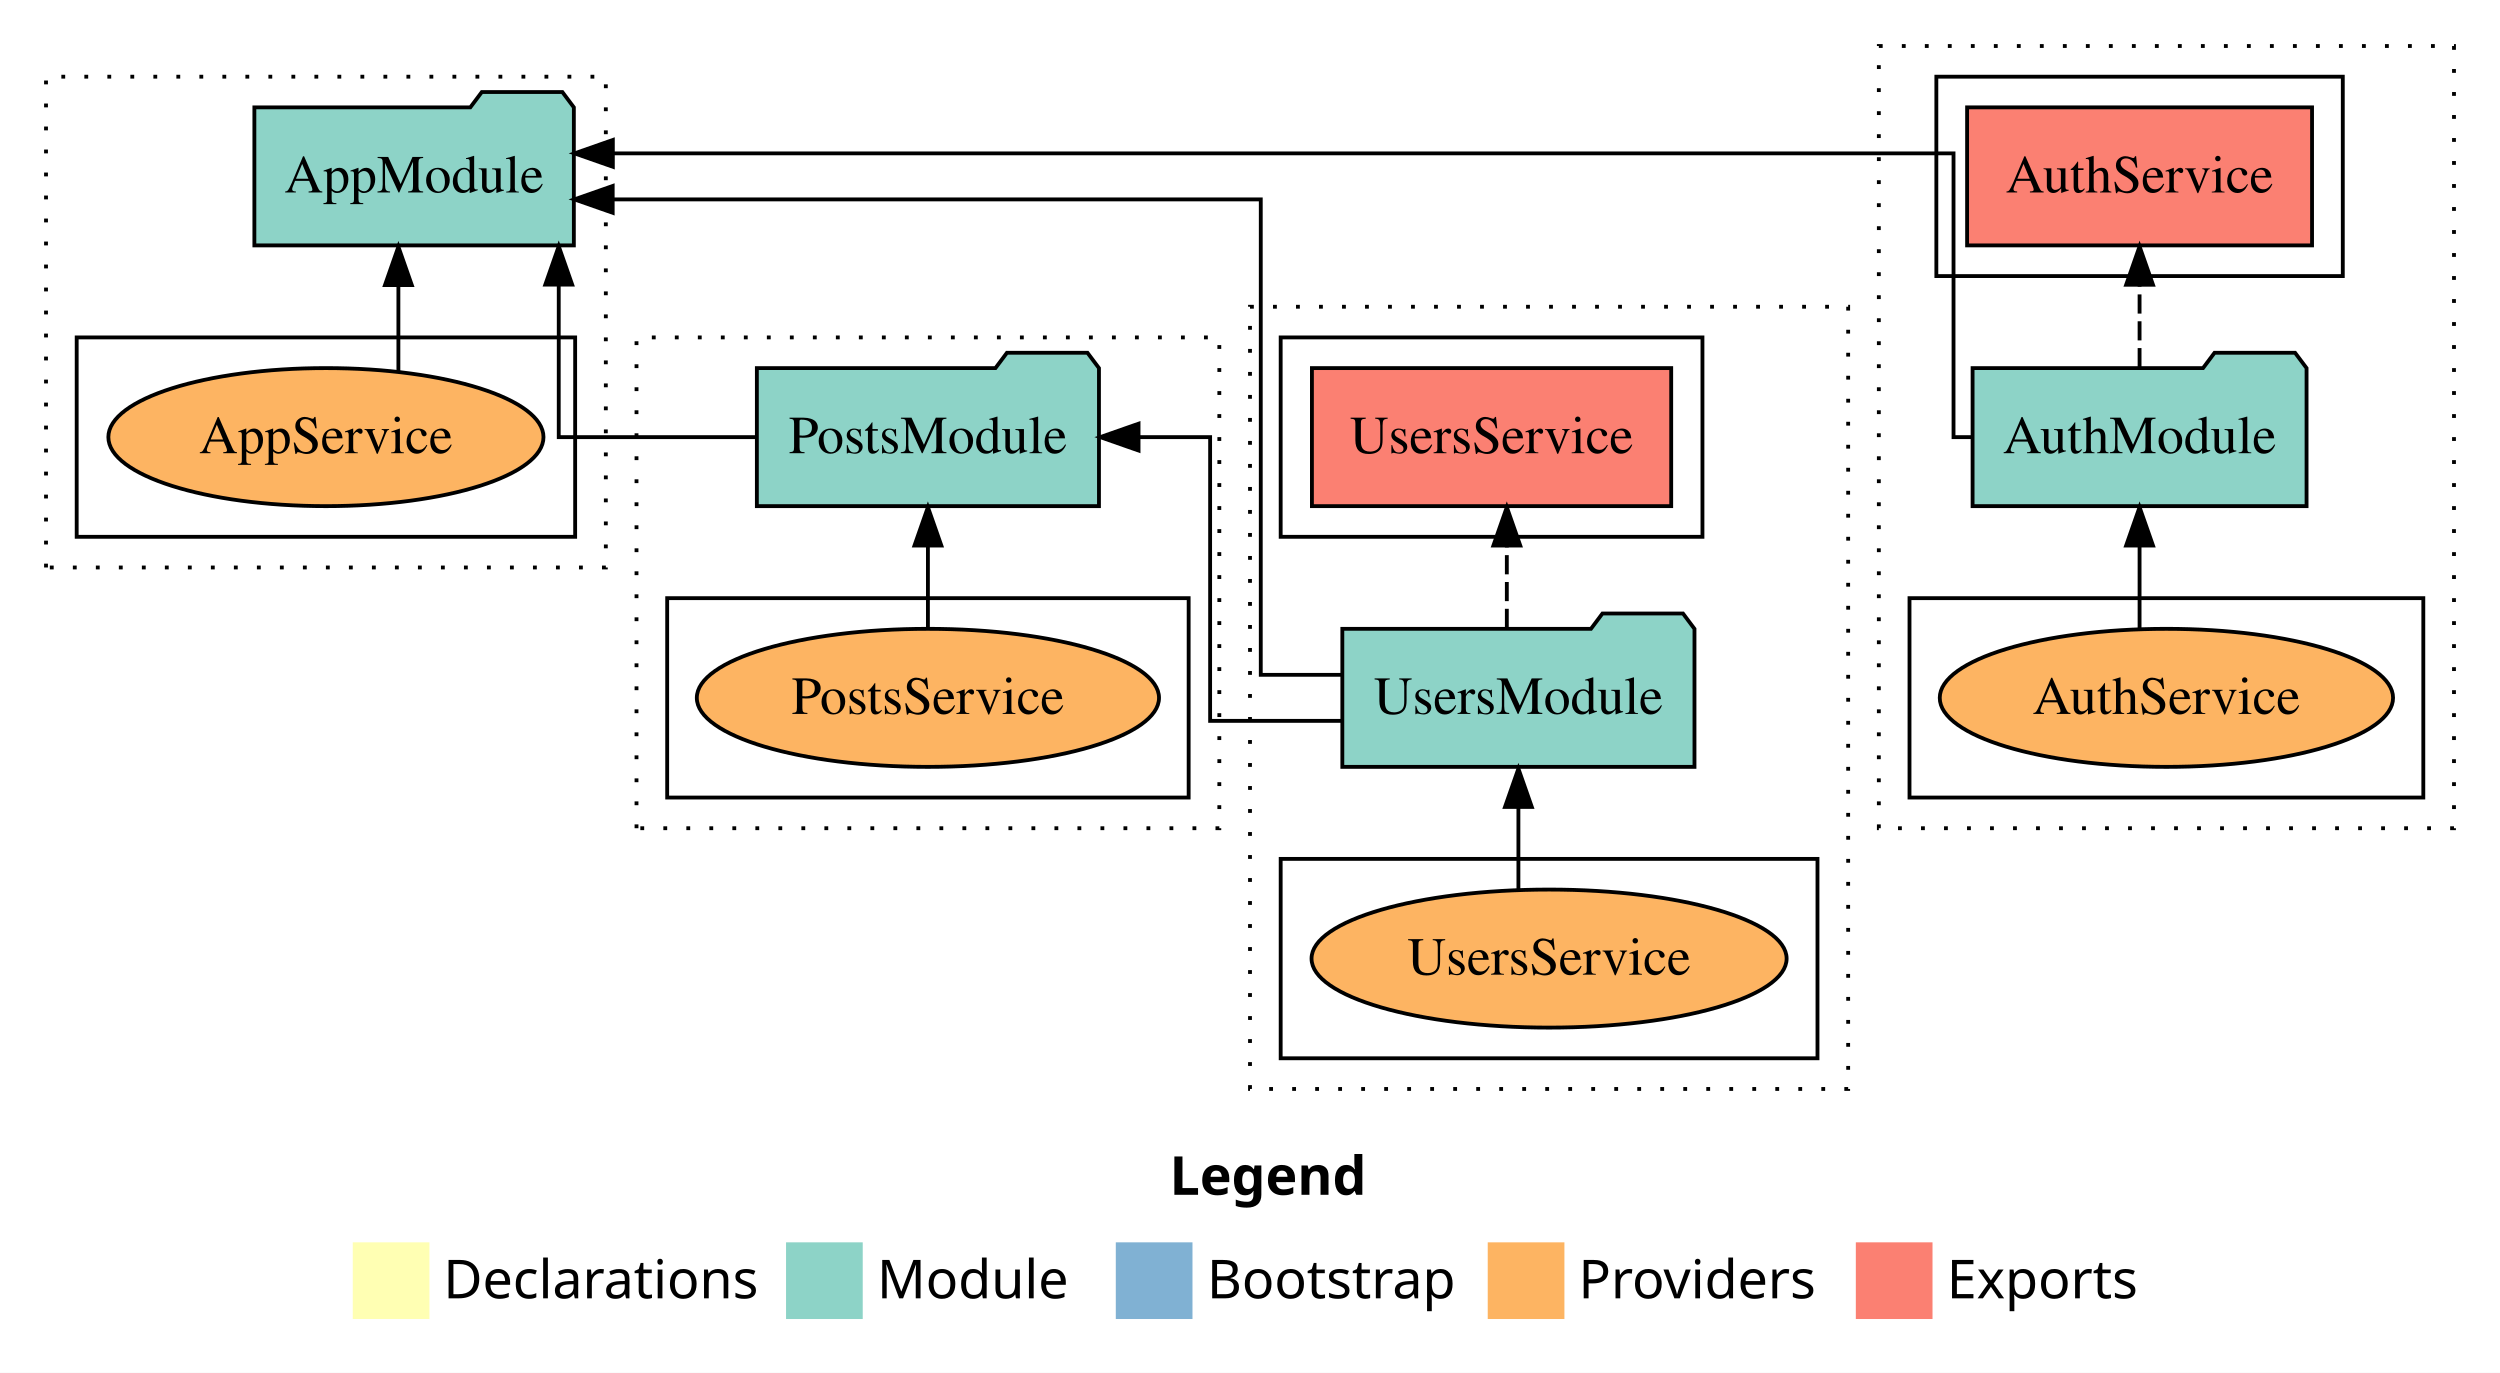
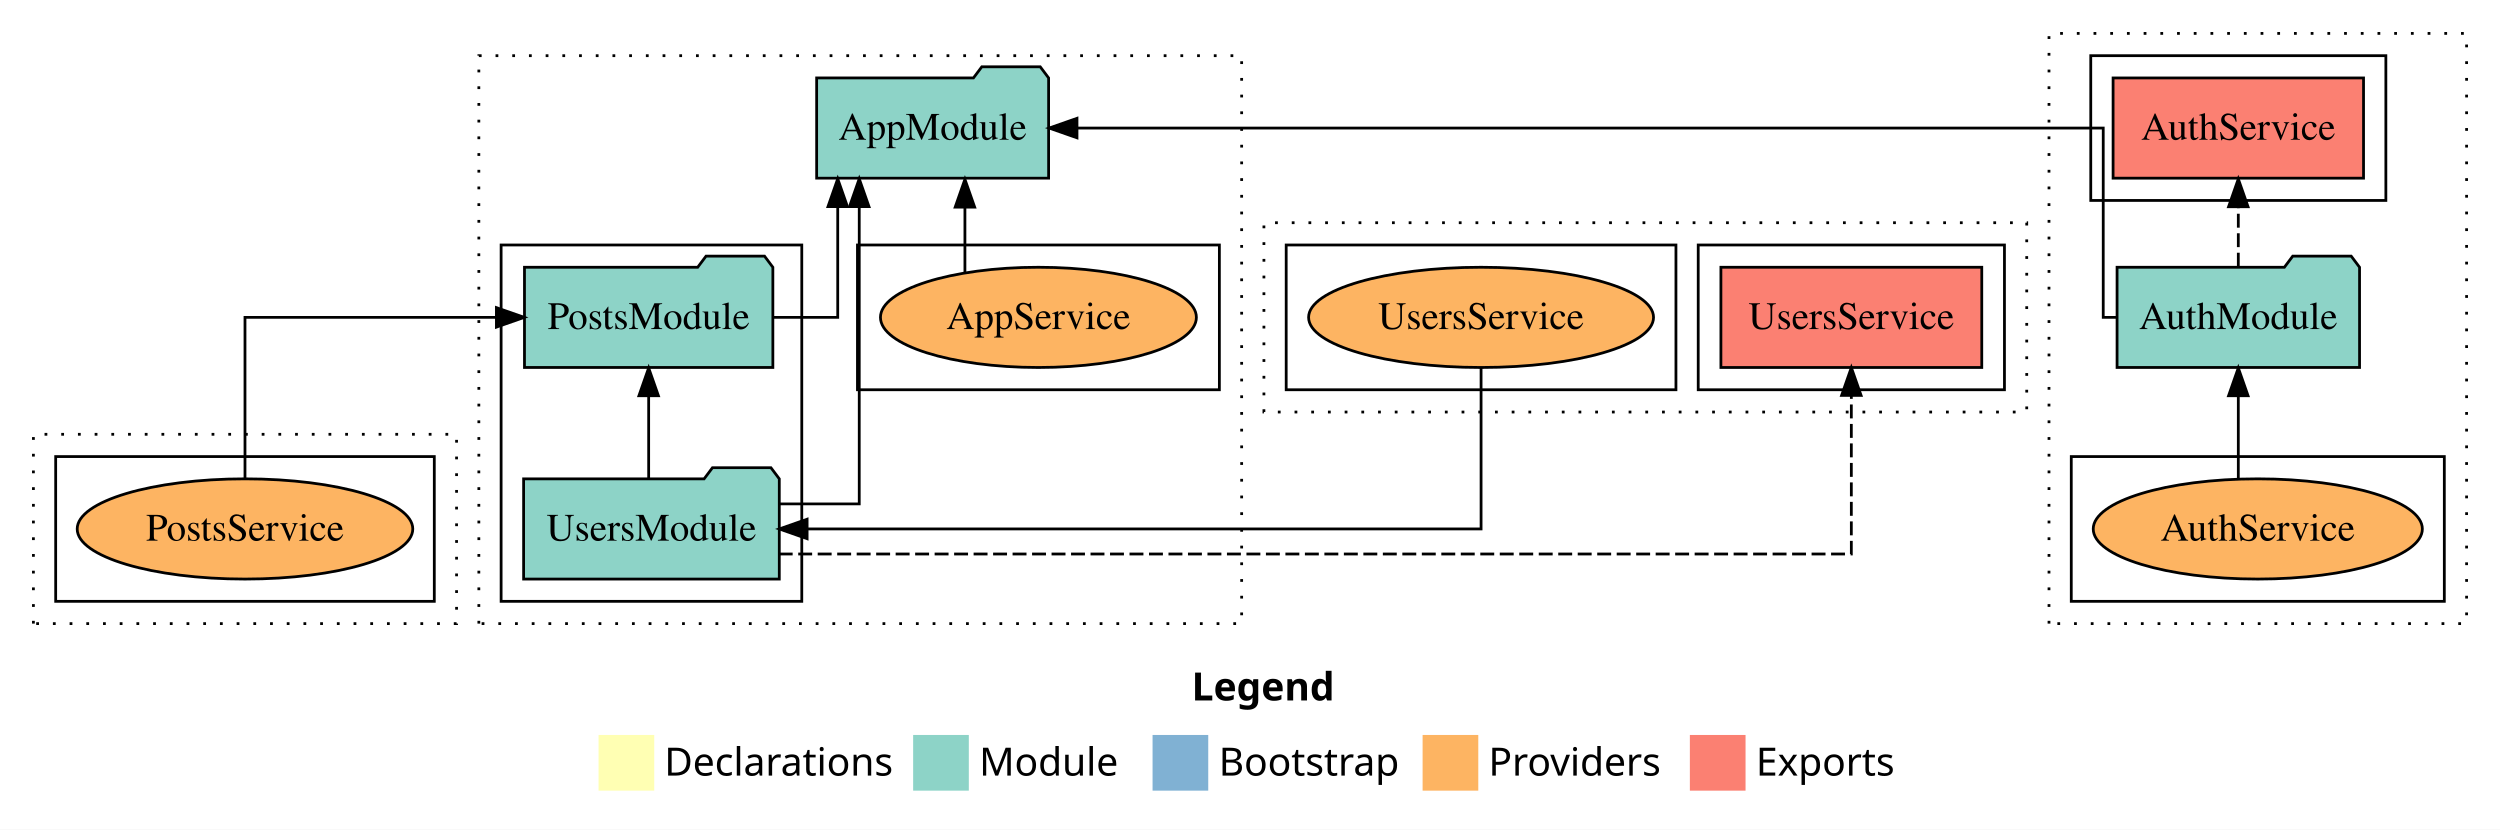
- <svg xmlns="http://www.w3.org/2000/svg" width="652pt" height="358pt" viewBox="0.00 0.00 652.00 358.00">
-   <g id="graph0" class="graph" transform="scale(1 1) rotate(0) translate(4 354)">
-     <polygon fill="white" stroke="transparent" points="-4,4 -4,-354 648,-354 648,4 -4,4" />
-     <text text-anchor="start" x="301.01" y="-42.4" font-family="Times-12" font-weight="bold" font-size="14.00">Legend</text>
-     <polygon fill="#ffffb3" stroke="transparent" points="88,-10 88,-30 108,-30 108,-10 88,-10" />
-     <text text-anchor="start" x="111.63" y="-15.4" font-family="Times-12" font-size="14.00">  Declarations</text>
-     <polygon fill="#8dd3c7" stroke="transparent" points="201,-10 201,-30 221,-30 221,-10 201,-10" />
-     <text text-anchor="start" x="224.73" y="-15.4" font-family="Times-12" font-size="14.00">  Module</text>
-     <polygon fill="#80b1d3" stroke="transparent" points="287,-10 287,-30 307,-30 307,-10 287,-10" />
-     <text text-anchor="start" x="310.78" y="-15.4" font-family="Times-12" font-size="14.00">  Bootstrap</text>
-     <polygon fill="#fdb462" stroke="transparent" points="384,-10 384,-30 404,-30 404,-10 384,-10" />
-     <text text-anchor="start" x="407.67" y="-15.4" font-family="Times-12" font-size="14.00">  Providers</text>
-     <polygon fill="#fb8072" stroke="transparent" points="480,-10 480,-30 500,-30 500,-10 480,-10" />
-     <text text-anchor="start" x="503.73" y="-15.4" font-family="Times-12" font-size="14.00">  Exports</text>
+ <svg xmlns="http://www.w3.org/2000/svg" width="898pt" height="298pt" viewBox="0.00 0.00 898.00 298.00">
+   <g id="graph0" class="graph" transform="scale(1 1) rotate(0) translate(4 294)">
+     <polygon fill="white" stroke="transparent" points="-4,4 -4,-294 894,-294 894,4 -4,4" />
+     <text text-anchor="start" x="424.01" y="-42.4" font-family="Times-12" font-weight="bold" font-size="14.00">Legend</text>
+     <polygon fill="#ffffb3" stroke="transparent" points="211,-10 211,-30 231,-30 231,-10 211,-10" />
+     <text text-anchor="start" x="234.63" y="-15.4" font-family="Times-12" font-size="14.00">  Declarations</text>
+     <polygon fill="#8dd3c7" stroke="transparent" points="324,-10 324,-30 344,-30 344,-10 324,-10" />
+     <text text-anchor="start" x="347.73" y="-15.4" font-family="Times-12" font-size="14.00">  Module</text>
+     <polygon fill="#80b1d3" stroke="transparent" points="410,-10 410,-30 430,-30 430,-10 410,-10" />
+     <text text-anchor="start" x="433.78" y="-15.4" font-family="Times-12" font-size="14.00">  Bootstrap</text>
+     <polygon fill="#fdb462" stroke="transparent" points="507,-10 507,-30 527,-30 527,-10 507,-10" />
+     <text text-anchor="start" x="530.67" y="-15.4" font-family="Times-12" font-size="14.00">  Providers</text>
+     <polygon fill="#fb8072" stroke="transparent" points="603,-10 603,-30 623,-30 623,-10 603,-10" />
+     <text text-anchor="start" x="626.73" y="-15.4" font-family="Times-12" font-size="14.00">  Exports</text>
+     <g id="clust7" class="cluster">
+       <polygon fill="none" stroke="black" stroke-dasharray="1,5" points="732,-70 732,-282 882,-282 882,-70 732,-70" />
+     </g>
+     <g id="clust12" class="cluster">
+       <polygon fill="none" stroke="black" points="740,-78 740,-130 874,-130 874,-78 740,-78" />
+     </g>
+     <g id="clust10" class="cluster">
+       <polygon fill="none" stroke="black" points="747,-222 747,-274 853,-274 853,-222 747,-222" />
+     </g>
+     <g id="clust1" class="cluster">
+       <polygon fill="none" stroke="black" stroke-dasharray="1,5" points="168,-70 168,-274 442,-274 442,-70 168,-70" />
+     </g>
+     <g id="clust6" class="cluster">
+       <polygon fill="none" stroke="black" points="304,-154 304,-206 434,-206 434,-154 304,-154" />
+     </g>
+     <g id="clust3" class="cluster">
+       <polygon fill="none" stroke="black" points="176,-78 176,-206 284,-206 284,-78 176,-78" />
+     </g>
    <g id="clust19" class="cluster">
-       <polygon fill="none" stroke="black" stroke-dasharray="1,5" points="322,-70 322,-274 478,-274 478,-70 322,-70" />
+       <polygon fill="none" stroke="black" stroke-dasharray="1,5" points="450,-146 450,-214 724,-214 724,-146 450,-146" />
    </g>
    <g id="clust22" class="cluster">
-       <polygon fill="none" stroke="black" points="330,-214 330,-266 440,-266 440,-214 330,-214" />
+       <polygon fill="none" stroke="black" points="606,-154 606,-206 716,-206 716,-154 606,-154" />
    </g>
    <g id="clust24" class="cluster">
-       <polygon fill="none" stroke="black" points="330,-78 330,-130 470,-130 470,-78 330,-78" />
-     </g>
-     <g id="clust7" class="cluster">
-       <polygon fill="none" stroke="black" stroke-dasharray="1,5" points="486,-138 486,-342 636,-342 636,-138 486,-138" />
-     </g>
-     <g id="clust10" class="cluster">
-       <polygon fill="none" stroke="black" points="501,-282 501,-334 607,-334 607,-282 501,-282" />
-     </g>
-     <g id="clust12" class="cluster">
-       <polygon fill="none" stroke="black" points="494,-146 494,-198 628,-198 628,-146 494,-146" />
+       <polygon fill="none" stroke="black" points="458,-154 458,-206 598,-206 598,-154 458,-154" />
    </g>
    <g id="clust13" class="cluster">
-       <polygon fill="none" stroke="black" stroke-dasharray="1,5" points="162,-138 162,-266 314,-266 314,-138 162,-138" />
+       <polygon fill="none" stroke="black" stroke-dasharray="1,5" points="8,-70 8,-138 160,-138 160,-70 8,-70" />
    </g>
    <g id="clust18" class="cluster">
-       <polygon fill="none" stroke="black" points="170,-146 170,-198 306,-198 306,-146 170,-146" />
-     </g>
-     <g id="clust1" class="cluster">
-       <polygon fill="none" stroke="black" stroke-dasharray="1,5" points="8,-206 8,-334 154,-334 154,-206 8,-206" />
-     </g>
-     <g id="clust6" class="cluster">
-       <polygon fill="none" stroke="black" points="16,-214 16,-266 146,-266 146,-214 16,-214" />
+       <polygon fill="none" stroke="black" points="16,-78 16,-130 152,-130 152,-78 16,-78" />
    </g>
    <g id="node1" class="node">
-       <polygon fill="#8dd3c7" stroke="black" points="597.55,-258 594.55,-262 573.55,-262 570.55,-258 510.45,-258 510.45,-222 597.55,-222 597.55,-258" />
-       <text text-anchor="middle" x="554" y="-235.8" font-family="Times,serif" font-size="14.00">AuthModule</text>
+       <polygon fill="#8dd3c7" stroke="black" points="843.55,-198 840.55,-202 819.55,-202 816.55,-198 756.45,-198 756.45,-162 843.55,-162 843.55,-198" />
+       <text text-anchor="middle" x="800" y="-175.8" font-family="Times,serif" font-size="14.00">AuthModule</text>
    </g>
    <g id="node4" class="node">
-       <polygon fill="#8dd3c7" stroke="black" points="145.66,-326 142.66,-330 121.66,-330 118.66,-326 62.34,-326 62.34,-290 145.66,-290 145.66,-326" />
-       <text text-anchor="middle" x="104" y="-303.8" font-family="Times,serif" font-size="14.00">AppModule</text>
+       <polygon fill="#8dd3c7" stroke="black" points="372.66,-266 369.66,-270 348.66,-270 345.66,-266 289.34,-266 289.34,-230 372.66,-230 372.66,-266" />
+       <text text-anchor="middle" x="331" y="-243.8" font-family="Times,serif" font-size="14.00">AppModule</text>
    </g>
    <g id="edge1" class="edge">
-       <path fill="none" stroke="black" d="M510.31,-240C507.33,-240 505.48,-240 505.48,-240 505.48,-240 505.48,-314 505.48,-314 505.48,-314 155.83,-314 155.83,-314" />
-       <polygon fill="black" stroke="black" points="155.83,-310.5 145.83,-314 155.83,-317.5 155.83,-310.5" />
+       <path fill="none" stroke="black" d="M756.31,-180C753.33,-180 751.48,-180 751.48,-180 751.48,-180 751.48,-248 751.48,-248 751.48,-248 382.85,-248 382.85,-248" />
+       <polygon fill="black" stroke="black" points="382.85,-244.5 372.85,-248 382.85,-251.5 382.85,-244.5" />
    </g>
    <g id="node6" class="node">
-       <polygon fill="#fb8072" stroke="black" points="598.98,-326 509.02,-326 509.02,-290 598.98,-290 598.98,-326" />
-       <text text-anchor="middle" x="554" y="-303.8" font-family="Times,serif" font-size="14.00">AuthService </text>
+       <polygon fill="#fb8072" stroke="black" points="844.98,-266 755.02,-266 755.02,-230 844.98,-230 844.98,-266" />
+       <text text-anchor="middle" x="800" y="-243.8" font-family="Times,serif" font-size="14.00">AuthService </text>
    </g>
    <g id="edge5" class="edge">
-       <path fill="none" stroke="black" stroke-dasharray="5,2" d="M554,-258.22C554,-258.22 554,-279.73 554,-279.73" />
-       <polygon fill="black" stroke="black" points="550.5,-279.73 554,-289.73 557.5,-279.73 550.5,-279.73" />
+       <path fill="none" stroke="black" stroke-dasharray="5,2" d="M800,-198.22C800,-198.22 800,-219.73 800,-219.73" />
+       <polygon fill="black" stroke="black" points="796.5,-219.73 800,-229.73 803.5,-219.73 796.5,-219.73" />
    </g>
    <g id="node2" class="node">
-       <polygon fill="#8dd3c7" stroke="black" points="282.61,-258 279.61,-262 258.61,-262 255.61,-258 193.39,-258 193.39,-222 282.61,-222 282.61,-258" />
-       <text text-anchor="middle" x="238" y="-235.8" font-family="Times,serif" font-size="14.00">PostsModule</text>
+       <polygon fill="#8dd3c7" stroke="black" points="273.61,-198 270.61,-202 249.61,-202 246.61,-198 184.39,-198 184.39,-162 273.61,-162 273.61,-198" />
+       <text text-anchor="middle" x="229" y="-175.8" font-family="Times,serif" font-size="14.00">PostsModule</text>
    </g>
    <g id="edge2" class="edge">
-       <path fill="none" stroke="black" d="M193.24,-240C168.1,-240 141.72,-240 141.72,-240 141.72,-240 141.72,-279.78 141.72,-279.78" />
-       <polygon fill="black" stroke="black" points="138.22,-279.78 141.72,-289.78 145.22,-279.78 138.22,-279.78" />
+       <path fill="none" stroke="black" d="M273.92,-180C286.55,-180 296.91,-180 296.91,-180 296.91,-180 296.91,-219.78 296.91,-219.78" />
+       <polygon fill="black" stroke="black" points="293.41,-219.78 296.91,-229.78 300.41,-219.78 293.41,-219.78" />
    </g>
    <g id="node3" class="node">
-       <polygon fill="#8dd3c7" stroke="black" points="437.92,-190 434.92,-194 413.92,-194 410.92,-190 346.08,-190 346.08,-154 437.92,-154 437.92,-190" />
-       <text text-anchor="middle" x="392" y="-167.8" font-family="Times,serif" font-size="14.00">UsersModule</text>
+       <polygon fill="#8dd3c7" stroke="black" points="275.92,-122 272.92,-126 251.92,-126 248.92,-122 184.08,-122 184.08,-86 275.92,-86 275.92,-122" />
+       <text text-anchor="middle" x="230" y="-99.8" font-family="Times,serif" font-size="14.00">UsersModule</text>
    </g>
    <g id="edge7" class="edge">
-       <path fill="none" stroke="black" d="M346.16,-166C328.11,-166 311.6,-166 311.6,-166 311.6,-166 311.6,-240 311.6,-240 311.6,-240 292.93,-240 292.93,-240" />
-       <polygon fill="black" stroke="black" points="292.93,-236.5 282.93,-240 292.93,-243.5 292.93,-236.5" />
+       <path fill="none" stroke="black" d="M229,-122.01C229,-122.01 229,-151.85 229,-151.85" />
+       <polygon fill="black" stroke="black" points="225.5,-151.85 229,-161.85 232.5,-151.85 225.5,-151.85" />
    </g>
    <g id="edge3" class="edge">
-       <path fill="none" stroke="black" d="M346.07,-178C334.26,-178 324.81,-178 324.81,-178 324.81,-178 324.81,-302 324.81,-302 324.81,-302 155.79,-302 155.79,-302" />
-       <polygon fill="black" stroke="black" points="155.79,-298.5 145.79,-302 155.79,-305.5 155.79,-298.5" />
+       <path fill="none" stroke="black" d="M276,-113C291.36,-113 304.64,-113 304.64,-113 304.64,-113 304.64,-219.79 304.64,-219.79" />
+       <polygon fill="black" stroke="black" points="301.14,-219.79 304.64,-229.79 308.14,-219.79 301.14,-219.79" />
    </g>
    <g id="node9" class="node">
-       <polygon fill="#fb8072" stroke="black" points="431.85,-258 338.15,-258 338.15,-222 431.85,-222 431.85,-258" />
-       <text text-anchor="middle" x="385" y="-235.8" font-family="Times,serif" font-size="14.00">UsersService </text>
+       <polygon fill="#fb8072" stroke="black" points="707.85,-198 614.15,-198 614.15,-162 707.85,-162 707.85,-198" />
+       <text text-anchor="middle" x="661" y="-175.8" font-family="Times,serif" font-size="14.00">UsersService </text>
    </g>
    <g id="edge9" class="edge">
-       <path fill="none" stroke="black" stroke-dasharray="5,2" d="M388.98,-190.22C388.98,-190.22 388.98,-211.73 388.98,-211.73" />
-       <polygon fill="black" stroke="black" points="385.48,-211.73 388.98,-221.73 392.48,-211.73 385.48,-211.73" />
+       <path fill="none" stroke="black" stroke-dasharray="5,2" d="M275.72,-95C386.64,-95 661,-95 661,-95 661,-95 661,-151.97 661,-151.97" />
+       <polygon fill="black" stroke="black" points="657.5,-151.97 661,-161.97 664.5,-151.97 657.5,-151.97" />
    </g>
    <g id="node5" class="node">
-       <ellipse fill="#fdb462" stroke="black" cx="81" cy="-240" rx="56.74" ry="18" />
-       <text text-anchor="middle" x="81" y="-235.8" font-family="Times,serif" font-size="14.00">AppService</text>
+       <ellipse fill="#fdb462" stroke="black" cx="369" cy="-180" rx="56.74" ry="18" />
+       <text text-anchor="middle" x="369" y="-175.8" font-family="Times,serif" font-size="14.00">AppService</text>
    </g>
    <g id="edge4" class="edge">
-       <path fill="none" stroke="black" d="M99.9,-257.16C99.9,-257.16 99.9,-279.65 99.9,-279.65" />
-       <polygon fill="black" stroke="black" points="96.4,-279.65 99.9,-289.65 103.4,-279.65 96.4,-279.65" />
+       <path fill="none" stroke="black" d="M342.6,-196.12C342.6,-196.12 342.6,-219.6 342.6,-219.6" />
+       <polygon fill="black" stroke="black" points="339.1,-219.6 342.6,-229.6 346.1,-219.6 339.1,-219.6" />
    </g>
    <g id="node7" class="node">
-       <ellipse fill="#fdb462" stroke="black" cx="561" cy="-172" rx="59.11" ry="18" />
-       <text text-anchor="middle" x="561" y="-167.8" font-family="Times,serif" font-size="14.00">AuthService</text>
+       <ellipse fill="#fdb462" stroke="black" cx="807" cy="-104" rx="59.11" ry="18" />
+       <text text-anchor="middle" x="807" y="-99.8" font-family="Times,serif" font-size="14.00">AuthService</text>
    </g>
    <g id="edge6" class="edge">
-       <path fill="none" stroke="black" d="M554,-190.22C554,-190.22 554,-211.73 554,-211.73" />
-       <polygon fill="black" stroke="black" points="550.5,-211.73 554,-221.73 557.5,-211.73 550.5,-211.73" />
+       <path fill="none" stroke="black" d="M800,-122.01C800,-122.01 800,-151.85 800,-151.85" />
+       <polygon fill="black" stroke="black" points="796.5,-151.85 800,-161.85 803.5,-151.85 796.5,-151.85" />
    </g>
    <g id="node8" class="node">
-       <ellipse fill="#fdb462" stroke="black" cx="238" cy="-172" rx="60.27" ry="18" />
-       <text text-anchor="middle" x="238" y="-167.8" font-family="Times,serif" font-size="14.00">PostsService</text>
+       <ellipse fill="#fdb462" stroke="black" cx="84" cy="-104" rx="60.27" ry="18" />
+       <text text-anchor="middle" x="84" y="-99.8" font-family="Times,serif" font-size="14.00">PostsService</text>
    </g>
    <g id="edge8" class="edge">
-       <path fill="none" stroke="black" d="M238,-190.22C238,-190.22 238,-211.73 238,-211.73" />
-       <polygon fill="black" stroke="black" points="234.5,-211.73 238,-221.73 241.5,-211.73 234.5,-211.73" />
+       <path fill="none" stroke="black" d="M84,-122.01C84,-144.49 84,-180 84,-180 84,-180 174.31,-180 174.31,-180" />
+       <polygon fill="black" stroke="black" points="174.31,-183.5 184.31,-180 174.31,-176.5 174.31,-183.5" />
    </g>
    <g id="node10" class="node">
-       <ellipse fill="#fdb462" stroke="black" cx="400" cy="-104" rx="61.95" ry="18" />
-       <text text-anchor="middle" x="400" y="-99.8" font-family="Times,serif" font-size="14.00">UsersService</text>
+       <ellipse fill="#fdb462" stroke="black" cx="528" cy="-180" rx="61.95" ry="18" />
+       <text text-anchor="middle" x="528" y="-175.8" font-family="Times,serif" font-size="14.00">UsersService</text>
    </g>
    <g id="edge10" class="edge">
-       <path fill="none" stroke="black" d="M392,-121.87C392,-121.87 392,-143.54 392,-143.54" />
-       <polygon fill="black" stroke="black" points="388.5,-143.54 392,-153.54 395.5,-143.54 388.5,-143.54" />
+       <path fill="none" stroke="black" d="M528,-161.99C528,-139.51 528,-104 528,-104 528,-104 285.91,-104 285.91,-104" />
+       <polygon fill="black" stroke="black" points="285.91,-100.5 275.91,-104 285.91,-107.5 285.91,-100.5" />
    </g>
  </g>
</svg>
